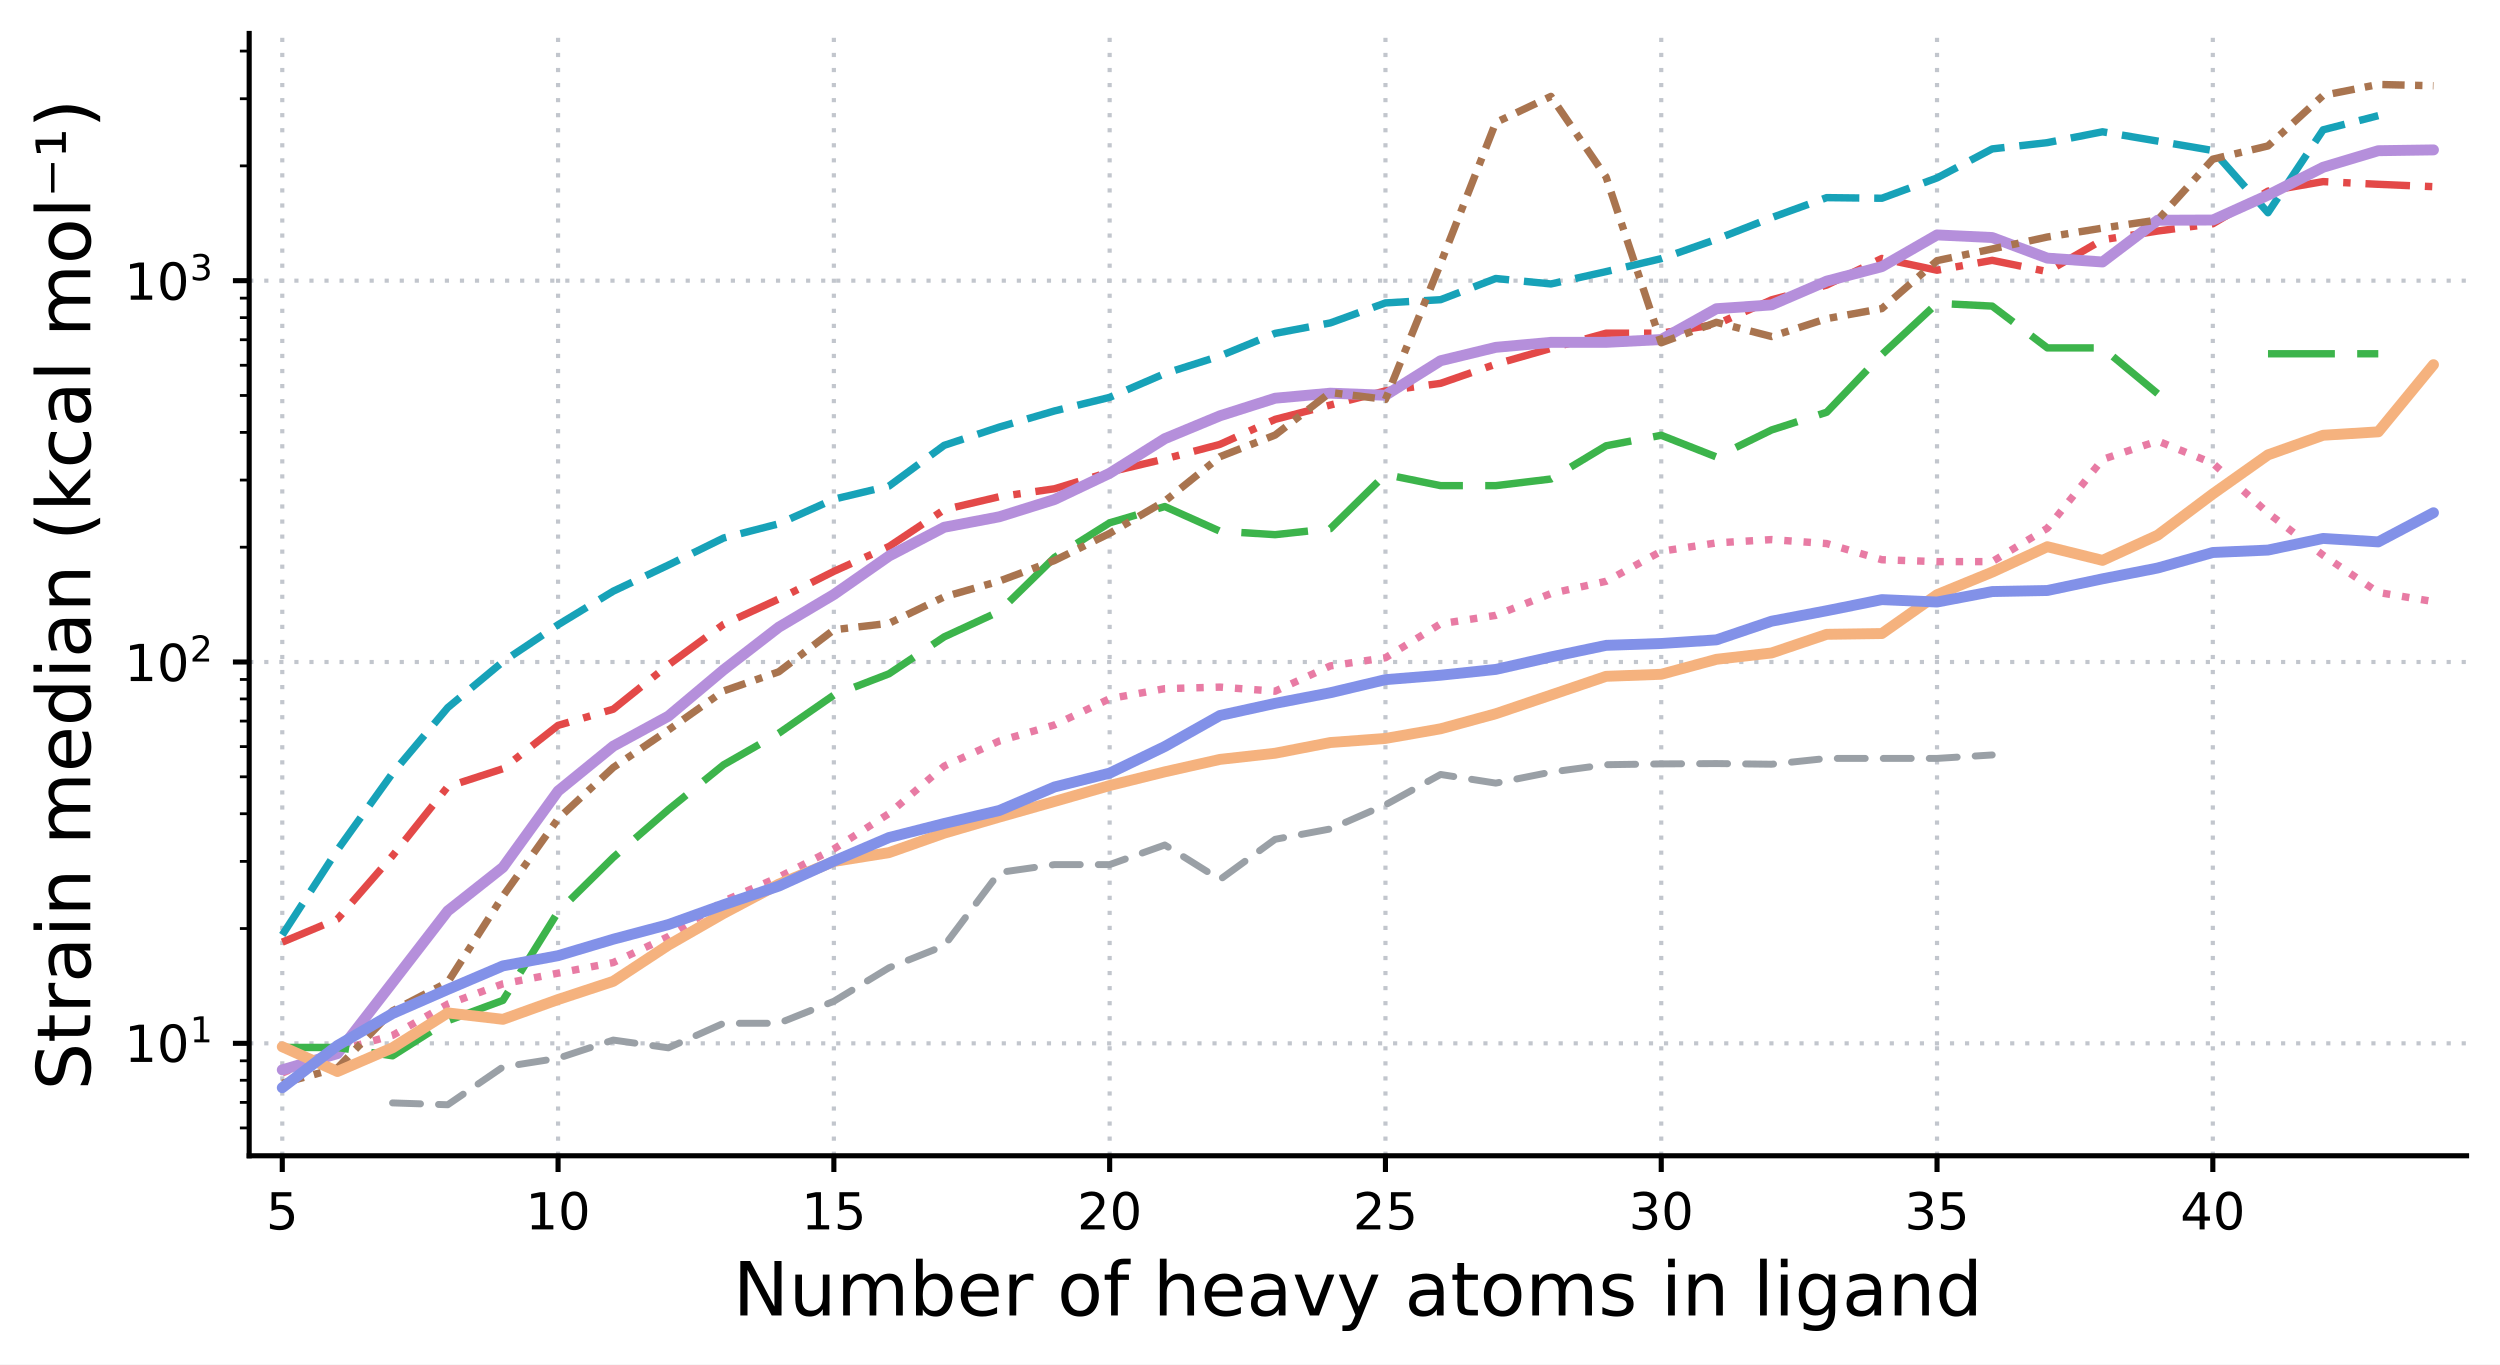
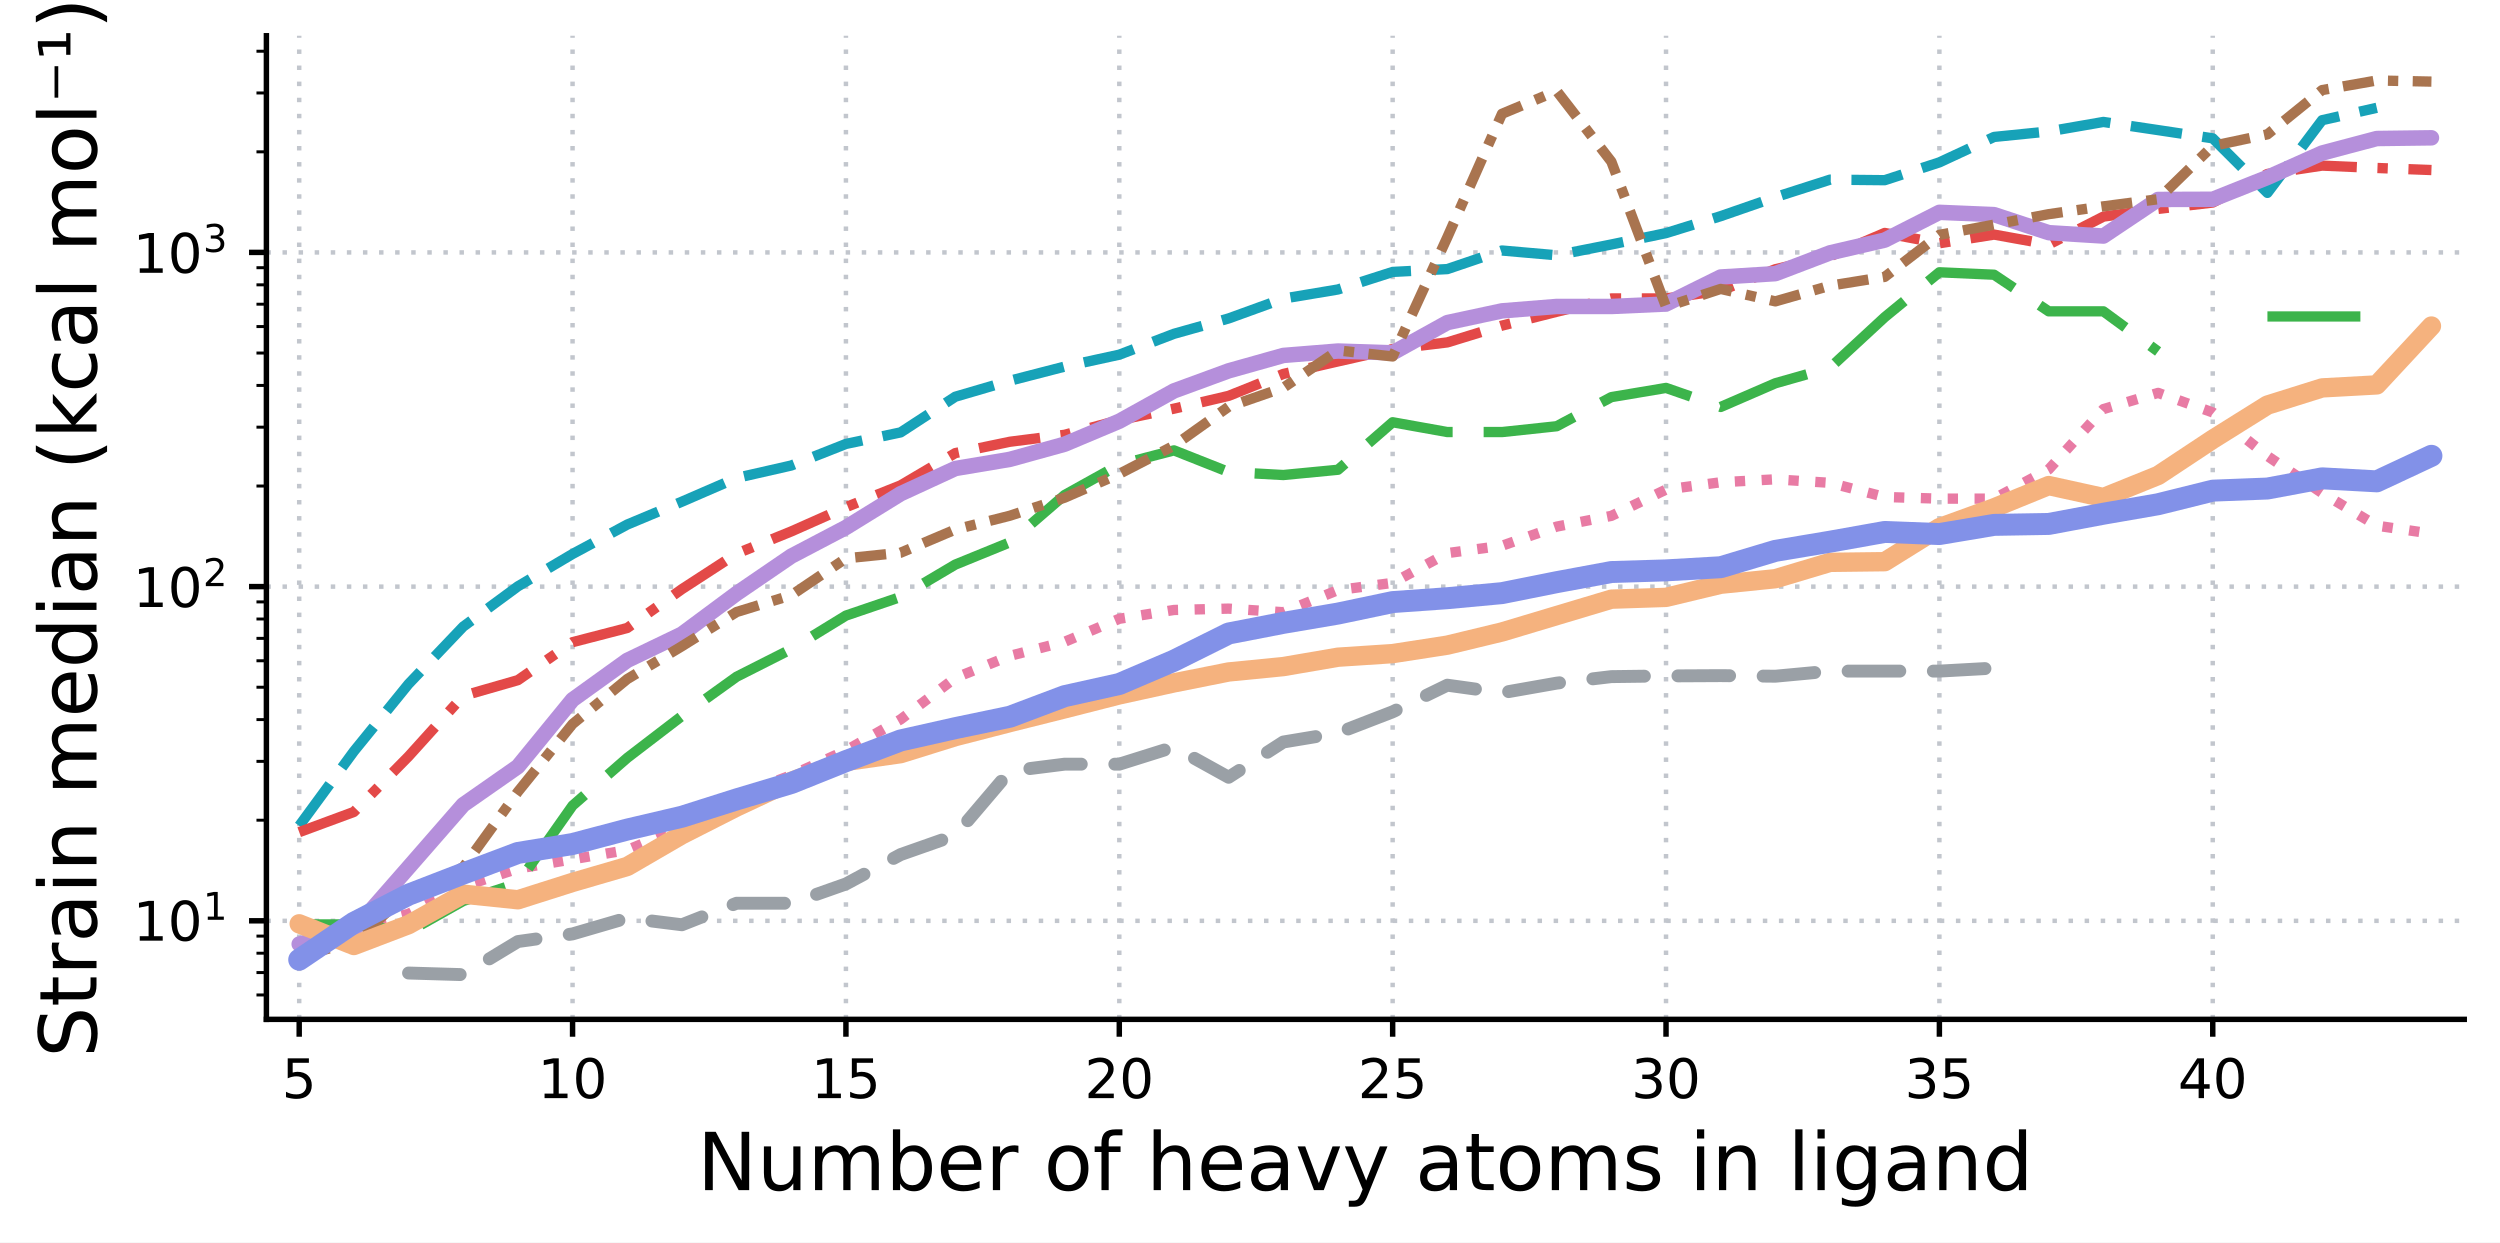
- <svg xmlns="http://www.w3.org/2000/svg" xmlns:xlink="http://www.w3.org/1999/xlink" width="538.176pt" height="293.732pt" viewBox="0 0 538.176 293.732" version="1.1">
+ <svg xmlns="http://www.w3.org/2000/svg" xmlns:xlink="http://www.w3.org/1999/xlink" width="503.401pt" height="250.186pt" viewBox="0 0 503.401 250.186" version="1.1">
  <defs>
    <style type="text/css">*{stroke-linejoin: round; stroke-linecap: butt}</style>
  </defs>
  <g id="figure_1">
    <g id="patch_1">
-       <path d="M 0 293.732  L 538.176 293.732  L 538.176 0  L 0 0  z " style="fill: #ffffff" />
+       <path d="M 0 250.186  L 503.401 250.186  L 503.401 0  L 0 0  z " style="fill: #ffffff" />
    </g>
    <g id="axes_1">
      <g id="patch_2">
-         <path d="M 53.642 248.804  L 530.976 248.804  L 530.976 7.2  L 53.642 7.2  z " style="fill: #ffffff" />
+         <path d="M 53.642 205.258  L 496.201 205.258  L 496.201 7.2  L 53.642 7.2  z " style="fill: #ffffff" />
      </g>
      <g id="matplotlib.axis_1">
        <g id="xtick_1">
          <g id="line2d_1">
-             <path d="M 60.766 248.804  L 60.766 7.2  " clip-path="url(#p332310abb7)" style="fill: none; stroke-dasharray: 0.9,2.34; stroke-dashoffset: 0; stroke: #c2c6cd; stroke-width: 0.9" />
+             <path d="M 60.247 205.258  L 60.247 7.2  " clip-path="url(#p78439ce4fb)" style="fill: none; stroke-dasharray: 0.9,2.34; stroke-dashoffset: 0; stroke: #c2c6cd; stroke-width: 0.9" />
          </g>
          <g id="line2d_2">
            <defs>
-               <path id="mba03f32919" d="M 0 0  L 0 3.5  " style="stroke: #000000; stroke-width: 1.1" />
+               <path id="mafe6c67126" d="M 0 0  L 0 3.5  " style="stroke: #000000; stroke-width: 1.1" />
            </defs>
            <g>
-               <use xlink:href="#mba03f32919" x="60.766" y="248.804" style="stroke: #000000; stroke-width: 1.1" />
+               <use xlink:href="#mafe6c67126" x="60.247" y="205.258" style="stroke: #000000; stroke-width: 1.1" />
            </g>
          </g>
          <g id="text_1">
-             <text style="font-size: 11px; font-family: 'DejaVu Sans'; text-anchor: middle" x="60.766" y="264.662" transform="rotate(-0 60.76617 264.6623)">5</text>
+             <text style="font-size: 11px; font-family: 'DejaVu Sans'; text-anchor: middle" x="60.247" y="221.117" transform="rotate(-0 60.24715 221.1167)">5</text>
          </g>
        </g>
        <g id="xtick_2">
          <g id="line2d_3">
-             <path d="M 120.136 248.804  L 120.136 7.2  " clip-path="url(#p332310abb7)" style="fill: none; stroke-dasharray: 0.9,2.34; stroke-dashoffset: 0; stroke: #c2c6cd; stroke-width: 0.9" />
+             <path d="M 115.292 205.258  L 115.292 7.2  " clip-path="url(#p78439ce4fb)" style="fill: none; stroke-dasharray: 0.9,2.34; stroke-dashoffset: 0; stroke: #c2c6cd; stroke-width: 0.9" />
          </g>
          <g id="line2d_4">
            <g>
-               <use xlink:href="#mba03f32919" x="120.136" y="248.804" style="stroke: #000000; stroke-width: 1.1" />
+               <use xlink:href="#mafe6c67126" x="115.292" y="205.258" style="stroke: #000000; stroke-width: 1.1" />
            </g>
          </g>
          <g id="text_2">
-             <text style="font-size: 11px; font-family: 'DejaVu Sans'; text-anchor: middle" x="120.136" y="264.662" transform="rotate(-0 120.136 264.6623)">10</text>
+             <text style="font-size: 11px; font-family: 'DejaVu Sans'; text-anchor: middle" x="115.292" y="221.117" transform="rotate(-0 115.2919 221.1167)">10</text>
          </g>
        </g>
        <g id="xtick_3">
          <g id="line2d_5">
-             <path d="M 179.506 248.804  L 179.506 7.2  " clip-path="url(#p332310abb7)" style="fill: none; stroke-dasharray: 0.9,2.34; stroke-dashoffset: 0; stroke: #c2c6cd; stroke-width: 0.9" />
+             <path d="M 170.337 205.258  L 170.337 7.2  " clip-path="url(#p78439ce4fb)" style="fill: none; stroke-dasharray: 0.9,2.34; stroke-dashoffset: 0; stroke: #c2c6cd; stroke-width: 0.9" />
          </g>
          <g id="line2d_6">
            <g>
-               <use xlink:href="#mba03f32919" x="179.506" y="248.804" style="stroke: #000000; stroke-width: 1.1" />
+               <use xlink:href="#mafe6c67126" x="170.337" y="205.258" style="stroke: #000000; stroke-width: 1.1" />
            </g>
          </g>
          <g id="text_3">
-             <text style="font-size: 11px; font-family: 'DejaVu Sans'; text-anchor: middle" x="179.506" y="264.662" transform="rotate(-0 179.5059 264.6623)">15</text>
+             <text style="font-size: 11px; font-family: 'DejaVu Sans'; text-anchor: middle" x="170.337" y="221.117" transform="rotate(-0 170.3366 221.1167)">15</text>
          </g>
        </g>
        <g id="xtick_4">
          <g id="line2d_7">
-             <path d="M 238.876 248.804  L 238.876 7.2  " clip-path="url(#p332310abb7)" style="fill: none; stroke-dasharray: 0.9,2.34; stroke-dashoffset: 0; stroke: #c2c6cd; stroke-width: 0.9" />
+             <path d="M 225.381 205.258  L 225.381 7.2  " clip-path="url(#p78439ce4fb)" style="fill: none; stroke-dasharray: 0.9,2.34; stroke-dashoffset: 0; stroke: #c2c6cd; stroke-width: 0.9" />
          </g>
          <g id="line2d_8">
            <g>
-               <use xlink:href="#mba03f32919" x="238.876" y="248.804" style="stroke: #000000; stroke-width: 1.1" />
+               <use xlink:href="#mafe6c67126" x="225.381" y="205.258" style="stroke: #000000; stroke-width: 1.1" />
            </g>
          </g>
          <g id="text_4">
-             <text style="font-size: 11px; font-family: 'DejaVu Sans'; text-anchor: middle" x="238.876" y="264.662" transform="rotate(-0 238.8758 264.6623)">20</text>
+             <text style="font-size: 11px; font-family: 'DejaVu Sans'; text-anchor: middle" x="225.381" y="221.117" transform="rotate(-0 225.3813 221.1167)">20</text>
          </g>
        </g>
        <g id="xtick_5">
          <g id="line2d_9">
-             <path d="M 298.246 248.804  L 298.246 7.2  " clip-path="url(#p332310abb7)" style="fill: none; stroke-dasharray: 0.9,2.34; stroke-dashoffset: 0; stroke: #c2c6cd; stroke-width: 0.9" />
+             <path d="M 280.426 205.258  L 280.426 7.2  " clip-path="url(#p78439ce4fb)" style="fill: none; stroke-dasharray: 0.9,2.34; stroke-dashoffset: 0; stroke: #c2c6cd; stroke-width: 0.9" />
          </g>
          <g id="line2d_10">
            <g>
-               <use xlink:href="#mba03f32919" x="298.246" y="248.804" style="stroke: #000000; stroke-width: 1.1" />
+               <use xlink:href="#mafe6c67126" x="280.426" y="205.258" style="stroke: #000000; stroke-width: 1.1" />
            </g>
          </g>
          <g id="text_5">
-             <text style="font-size: 11px; font-family: 'DejaVu Sans'; text-anchor: middle" x="298.246" y="264.662" transform="rotate(-0 298.2457 264.6623)">25</text>
+             <text style="font-size: 11px; font-family: 'DejaVu Sans'; text-anchor: middle" x="280.426" y="221.117" transform="rotate(-0 280.426 221.1167)">25</text>
          </g>
        </g>
        <g id="xtick_6">
          <g id="line2d_11">
-             <path d="M 357.616 248.804  L 357.616 7.2  " clip-path="url(#p332310abb7)" style="fill: none; stroke-dasharray: 0.9,2.34; stroke-dashoffset: 0; stroke: #c2c6cd; stroke-width: 0.9" />
+             <path d="M 335.471 205.258  L 335.471 7.2  " clip-path="url(#p78439ce4fb)" style="fill: none; stroke-dasharray: 0.9,2.34; stroke-dashoffset: 0; stroke: #c2c6cd; stroke-width: 0.9" />
          </g>
          <g id="line2d_12">
            <g>
-               <use xlink:href="#mba03f32919" x="357.616" y="248.804" style="stroke: #000000; stroke-width: 1.1" />
+               <use xlink:href="#mafe6c67126" x="335.471" y="205.258" style="stroke: #000000; stroke-width: 1.1" />
            </g>
          </g>
          <g id="text_6">
-             <text style="font-size: 11px; font-family: 'DejaVu Sans'; text-anchor: middle" x="357.616" y="264.662" transform="rotate(-0 357.6155 264.6623)">30</text>
+             <text style="font-size: 11px; font-family: 'DejaVu Sans'; text-anchor: middle" x="335.471" y="221.117" transform="rotate(-0 335.4707 221.1167)">30</text>
          </g>
        </g>
        <g id="xtick_7">
          <g id="line2d_13">
-             <path d="M 416.985 248.804  L 416.985 7.2  " clip-path="url(#p332310abb7)" style="fill: none; stroke-dasharray: 0.9,2.34; stroke-dashoffset: 0; stroke: #c2c6cd; stroke-width: 0.9" />
+             <path d="M 390.515 205.258  L 390.515 7.2  " clip-path="url(#p78439ce4fb)" style="fill: none; stroke-dasharray: 0.9,2.34; stroke-dashoffset: 0; stroke: #c2c6cd; stroke-width: 0.9" />
          </g>
          <g id="line2d_14">
            <g>
-               <use xlink:href="#mba03f32919" x="416.985" y="248.804" style="stroke: #000000; stroke-width: 1.1" />
+               <use xlink:href="#mafe6c67126" x="390.515" y="205.258" style="stroke: #000000; stroke-width: 1.1" />
            </g>
          </g>
          <g id="text_7">
-             <text style="font-size: 11px; font-family: 'DejaVu Sans'; text-anchor: middle" x="416.985" y="264.662" transform="rotate(-0 416.9854 264.6623)">35</text>
+             <text style="font-size: 11px; font-family: 'DejaVu Sans'; text-anchor: middle" x="390.515" y="221.117" transform="rotate(-0 390.5154 221.1167)">35</text>
          </g>
        </g>
        <g id="xtick_8">
          <g id="line2d_15">
-             <path d="M 476.355 248.804  L 476.355 7.2  " clip-path="url(#p332310abb7)" style="fill: none; stroke-dasharray: 0.9,2.34; stroke-dashoffset: 0; stroke: #c2c6cd; stroke-width: 0.9" />
+             <path d="M 445.56 205.258  L 445.56 7.2  " clip-path="url(#p78439ce4fb)" style="fill: none; stroke-dasharray: 0.9,2.34; stroke-dashoffset: 0; stroke: #c2c6cd; stroke-width: 0.9" />
          </g>
          <g id="line2d_16">
            <g>
-               <use xlink:href="#mba03f32919" x="476.355" y="248.804" style="stroke: #000000; stroke-width: 1.1" />
+               <use xlink:href="#mafe6c67126" x="445.56" y="205.258" style="stroke: #000000; stroke-width: 1.1" />
            </g>
          </g>
          <g id="text_8">
-             <text style="font-size: 11px; font-family: 'DejaVu Sans'; text-anchor: middle" x="476.355" y="264.662" transform="rotate(-0 476.3553 264.6623)">40</text>
+             <text style="font-size: 11px; font-family: 'DejaVu Sans'; text-anchor: middle" x="445.56" y="221.117" transform="rotate(-0 445.5602 221.1167)">40</text>
          </g>
        </g>
        <g id="text_9">
-           <text style="font-size: 16.1px; font-family: 'DejaVu Sans'; text-anchor: middle" x="292.309" y="283.183" transform="rotate(-0 292.3087 283.1834)">Number of heavy atoms in ligand</text>
+           <text style="font-size: 16.1px; font-family: 'DejaVu Sans'; text-anchor: middle" x="274.922" y="239.638" transform="rotate(-0 274.9215 239.6378)">Number of heavy atoms in ligand</text>
        </g>
      </g>
      <g id="matplotlib.axis_2">
        <g id="ytick_1">
          <g id="line2d_17">
-             <path d="M 53.642 224.597  L 530.976 224.597  " clip-path="url(#p332310abb7)" style="fill: none; stroke-dasharray: 0.9,2.34; stroke-dashoffset: 0; stroke: #c2c6cd; stroke-width: 0.9" />
+             <path d="M 53.642 185.415  L 496.201 185.415  " clip-path="url(#p78439ce4fb)" style="fill: none; stroke-dasharray: 0.9,2.34; stroke-dashoffset: 0; stroke: #c2c6cd; stroke-width: 0.9" />
          </g>
          <g id="line2d_18">
            <defs>
-               <path id="ma749a02318" d="M 0 0  L -3.5 0  " style="stroke: #000000; stroke-width: 1.1" />
+               <path id="m63cba4fe42" d="M 0 0  L -3.5 0  " style="stroke: #000000; stroke-width: 1.1" />
            </defs>
            <g>
-               <use xlink:href="#ma749a02318" x="53.642" y="224.597" style="stroke: #000000; stroke-width: 1.1" />
+               <use xlink:href="#m63cba4fe42" x="53.642" y="185.415" style="stroke: #000000; stroke-width: 1.1" />
            </g>
          </g>
          <g id="text_10">
-             <g transform="translate(26.78178 228.7766)">
+             <g transform="translate(26.78178 189.5939)">
              <text>
                <tspan x="0" y="-0.178" style="font-size: 11px; font-family: 'DejaVu Sans'">1</tspan>
                <tspan x="6.999" y="-0.178" style="font-size: 11px; font-family: 'DejaVu Sans'">0</tspan>
                <tspan x="14.102" y="-4.389" style="font-size: 7.7px; font-family: 'DejaVu Sans'">1</tspan>
              </text>
            </g>
          </g>
        </g>
        <g id="ytick_2">
          <g id="line2d_19">
-             <path d="M 53.642 142.509  L 530.976 142.509  " clip-path="url(#p332310abb7)" style="fill: none; stroke-dasharray: 0.9,2.34; stroke-dashoffset: 0; stroke: #c2c6cd; stroke-width: 0.9" />
+             <path d="M 53.642 118.122  L 496.201 118.122  " clip-path="url(#p78439ce4fb)" style="fill: none; stroke-dasharray: 0.9,2.34; stroke-dashoffset: 0; stroke: #c2c6cd; stroke-width: 0.9" />
          </g>
          <g id="line2d_20">
            <g>
-               <use xlink:href="#ma749a02318" x="53.642" y="142.509" style="stroke: #000000; stroke-width: 1.1" />
+               <use xlink:href="#m63cba4fe42" x="53.642" y="118.122" style="stroke: #000000; stroke-width: 1.1" />
            </g>
          </g>
          <g id="text_11">
-             <g transform="translate(26.78178 146.6883)">
+             <g transform="translate(26.78178 122.3008)">
              <text>
                <tspan x="0" y="-0.069" style="font-size: 11px; font-family: 'DejaVu Sans'">1</tspan>
                <tspan x="6.999" y="-0.069" style="font-size: 11px; font-family: 'DejaVu Sans'">0</tspan>
                <tspan x="14.102" y="-4.28" style="font-size: 7.7px; font-family: 'DejaVu Sans'">2</tspan>
              </text>
            </g>
          </g>
        </g>
        <g id="ytick_3">
          <g id="line2d_21">
-             <path d="M 53.642 60.421  L 530.976 60.421  " clip-path="url(#p332310abb7)" style="fill: none; stroke-dasharray: 0.9,2.34; stroke-dashoffset: 0; stroke: #c2c6cd; stroke-width: 0.9" />
+             <path d="M 53.642 50.829  L 496.201 50.829  " clip-path="url(#p78439ce4fb)" style="fill: none; stroke-dasharray: 0.9,2.34; stroke-dashoffset: 0; stroke: #c2c6cd; stroke-width: 0.9" />
          </g>
          <g id="line2d_22">
            <g>
-               <use xlink:href="#ma749a02318" x="53.642" y="60.421" style="stroke: #000000; stroke-width: 1.1" />
+               <use xlink:href="#m63cba4fe42" x="53.642" y="50.829" style="stroke: #000000; stroke-width: 1.1" />
            </g>
          </g>
          <g id="text_12">
-             <g transform="translate(26.78178 64.59998)">
+             <g transform="translate(26.78178 55.0077)">
              <text>
                <tspan x="0" y="-0.069" style="font-size: 11px; font-family: 'DejaVu Sans'">1</tspan>
                <tspan x="6.999" y="-0.069" style="font-size: 11px; font-family: 'DejaVu Sans'">0</tspan>
                <tspan x="14.102" y="-4.28" style="font-size: 7.7px; font-family: 'DejaVu Sans'">3</tspan>
              </text>
            </g>
          </g>
        </g>
        <g id="ytick_4">
          <g id="line2d_23">
            <defs>
-               <path id="maa26513233" d="M 0 0  L -2 0  " style="stroke: #000000; stroke-width: 0.6" />
+               <path id="m053e1ce558" d="M 0 0  L -2 0  " style="stroke: #000000; stroke-width: 0.6" />
            </defs>
            <g>
-               <use xlink:href="#maa26513233" x="53.642" y="242.809" style="stroke: #000000; stroke-width: 0.6" />
+               <use xlink:href="#m053e1ce558" x="53.642" y="200.344" style="stroke: #000000; stroke-width: 0.6" />
            </g>
          </g>
        </g>
        <g id="ytick_5">
          <g id="line2d_24">
            <g>
-               <use xlink:href="#maa26513233" x="53.642" y="237.313" style="stroke: #000000; stroke-width: 0.6" />
+               <use xlink:href="#m053e1ce558" x="53.642" y="195.839" style="stroke: #000000; stroke-width: 0.6" />
            </g>
          </g>
        </g>
        <g id="ytick_6">
          <g id="line2d_25">
            <g>
-               <use xlink:href="#maa26513233" x="53.642" y="232.553" style="stroke: #000000; stroke-width: 0.6" />
+               <use xlink:href="#m053e1ce558" x="53.642" y="191.936" style="stroke: #000000; stroke-width: 0.6" />
            </g>
          </g>
        </g>
        <g id="ytick_7">
          <g id="line2d_26">
            <g>
-               <use xlink:href="#maa26513233" x="53.642" y="228.354" style="stroke: #000000; stroke-width: 0.6" />
+               <use xlink:href="#m053e1ce558" x="53.642" y="188.494" style="stroke: #000000; stroke-width: 0.6" />
            </g>
          </g>
        </g>
        <g id="ytick_8">
          <g id="line2d_27">
            <g>
-               <use xlink:href="#maa26513233" x="53.642" y="199.886" style="stroke: #000000; stroke-width: 0.6" />
+               <use xlink:href="#m053e1ce558" x="53.642" y="165.157" style="stroke: #000000; stroke-width: 0.6" />
            </g>
          </g>
        </g>
        <g id="ytick_9">
          <g id="line2d_28">
            <g>
-               <use xlink:href="#maa26513233" x="53.642" y="185.431" style="stroke: #000000; stroke-width: 0.6" />
+               <use xlink:href="#m053e1ce558" x="53.642" y="153.308" style="stroke: #000000; stroke-width: 0.6" />
            </g>
          </g>
        </g>
        <g id="ytick_10">
          <g id="line2d_29">
            <g>
-               <use xlink:href="#maa26513233" x="53.642" y="175.175" style="stroke: #000000; stroke-width: 0.6" />
+               <use xlink:href="#m053e1ce558" x="53.642" y="144.9" style="stroke: #000000; stroke-width: 0.6" />
            </g>
          </g>
        </g>
        <g id="ytick_11">
          <g id="line2d_30">
            <g>
-               <use xlink:href="#maa26513233" x="53.642" y="167.22" style="stroke: #000000; stroke-width: 0.6" />
+               <use xlink:href="#m053e1ce558" x="53.642" y="138.379" style="stroke: #000000; stroke-width: 0.6" />
            </g>
          </g>
        </g>
        <g id="ytick_12">
          <g id="line2d_31">
            <g>
-               <use xlink:href="#maa26513233" x="53.642" y="160.72" style="stroke: #000000; stroke-width: 0.6" />
+               <use xlink:href="#m053e1ce558" x="53.642" y="133.051" style="stroke: #000000; stroke-width: 0.6" />
            </g>
          </g>
        </g>
        <g id="ytick_13">
          <g id="line2d_32">
            <g>
-               <use xlink:href="#maa26513233" x="53.642" y="155.225" style="stroke: #000000; stroke-width: 0.6" />
+               <use xlink:href="#m053e1ce558" x="53.642" y="128.545" style="stroke: #000000; stroke-width: 0.6" />
            </g>
          </g>
        </g>
        <g id="ytick_14">
          <g id="line2d_33">
            <g>
-               <use xlink:href="#maa26513233" x="53.642" y="150.464" style="stroke: #000000; stroke-width: 0.6" />
+               <use xlink:href="#m053e1ce558" x="53.642" y="124.643" style="stroke: #000000; stroke-width: 0.6" />
            </g>
          </g>
        </g>
        <g id="ytick_15">
          <g id="line2d_34">
            <g>
-               <use xlink:href="#maa26513233" x="53.642" y="146.265" style="stroke: #000000; stroke-width: 0.6" />
+               <use xlink:href="#m053e1ce558" x="53.642" y="121.201" style="stroke: #000000; stroke-width: 0.6" />
            </g>
          </g>
        </g>
        <g id="ytick_16">
          <g id="line2d_35">
            <g>
-               <use xlink:href="#maa26513233" x="53.642" y="117.798" style="stroke: #000000; stroke-width: 0.6" />
+               <use xlink:href="#m053e1ce558" x="53.642" y="97.864" style="stroke: #000000; stroke-width: 0.6" />
            </g>
          </g>
        </g>
        <g id="ytick_17">
          <g id="line2d_36">
            <g>
-               <use xlink:href="#maa26513233" x="53.642" y="103.343" style="stroke: #000000; stroke-width: 0.6" />
+               <use xlink:href="#m053e1ce558" x="53.642" y="86.015" style="stroke: #000000; stroke-width: 0.6" />
            </g>
          </g>
        </g>
        <g id="ytick_18">
          <g id="line2d_37">
            <g>
-               <use xlink:href="#maa26513233" x="53.642" y="93.087" style="stroke: #000000; stroke-width: 0.6" />
+               <use xlink:href="#m053e1ce558" x="53.642" y="77.607" style="stroke: #000000; stroke-width: 0.6" />
            </g>
          </g>
        </g>
        <g id="ytick_19">
          <g id="line2d_38">
            <g>
-               <use xlink:href="#maa26513233" x="53.642" y="85.132" style="stroke: #000000; stroke-width: 0.6" />
+               <use xlink:href="#m053e1ce558" x="53.642" y="71.086" style="stroke: #000000; stroke-width: 0.6" />
            </g>
          </g>
        </g>
        <g id="ytick_20">
          <g id="line2d_39">
            <g>
-               <use xlink:href="#maa26513233" x="53.642" y="78.632" style="stroke: #000000; stroke-width: 0.6" />
+               <use xlink:href="#m053e1ce558" x="53.642" y="65.757" style="stroke: #000000; stroke-width: 0.6" />
            </g>
          </g>
        </g>
        <g id="ytick_21">
          <g id="line2d_40">
            <g>
-               <use xlink:href="#maa26513233" x="53.642" y="73.136" style="stroke: #000000; stroke-width: 0.6" />
+               <use xlink:href="#m053e1ce558" x="53.642" y="61.252" style="stroke: #000000; stroke-width: 0.6" />
            </g>
          </g>
        </g>
        <g id="ytick_22">
          <g id="line2d_41">
            <g>
-               <use xlink:href="#maa26513233" x="53.642" y="68.376" style="stroke: #000000; stroke-width: 0.6" />
+               <use xlink:href="#m053e1ce558" x="53.642" y="57.35" style="stroke: #000000; stroke-width: 0.6" />
            </g>
          </g>
        </g>
        <g id="ytick_23">
          <g id="line2d_42">
            <g>
-               <use xlink:href="#maa26513233" x="53.642" y="64.177" style="stroke: #000000; stroke-width: 0.6" />
+               <use xlink:href="#m053e1ce558" x="53.642" y="53.908" style="stroke: #000000; stroke-width: 0.6" />
            </g>
          </g>
        </g>
        <g id="ytick_24">
          <g id="line2d_43">
            <g>
-               <use xlink:href="#maa26513233" x="53.642" y="35.71" style="stroke: #000000; stroke-width: 0.6" />
+               <use xlink:href="#m053e1ce558" x="53.642" y="30.571" style="stroke: #000000; stroke-width: 0.6" />
            </g>
          </g>
        </g>
        <g id="ytick_25">
          <g id="line2d_44">
            <g>
-               <use xlink:href="#maa26513233" x="53.642" y="21.255" style="stroke: #000000; stroke-width: 0.6" />
+               <use xlink:href="#m053e1ce558" x="53.642" y="18.722" style="stroke: #000000; stroke-width: 0.6" />
            </g>
          </g>
        </g>
        <g id="ytick_26">
          <g id="line2d_45">
            <g>
-               <use xlink:href="#maa26513233" x="53.642" y="10.999" style="stroke: #000000; stroke-width: 0.6" />
+               <use xlink:href="#m053e1ce558" x="53.642" y="10.314" style="stroke: #000000; stroke-width: 0.6" />
            </g>
          </g>
        </g>
        <g id="text_13">
-           <text style="font-size: 16.1px; font-family: 'DejaVu Sans'; text-anchor: middle" x="19.433" y="128.002" transform="rotate(-90 19.43348 128.002)">Strain median (kcal mol⁻¹)</text>
+           <text style="font-size: 16.1px; font-family: 'DejaVu Sans'; text-anchor: middle" x="19.433" y="106.229" transform="rotate(-90 19.43348 106.2292)">Strain median (kcal mol⁻¹)</text>
        </g>
      </g>
      <g id="patch_3">
-         <path d="M 53.642 248.804  L 53.642 7.2  " style="fill: none; stroke: #000000; stroke-width: 1.1; stroke-linejoin: miter; stroke-linecap: square" />
+         <path d="M 53.642 205.258  L 53.642 7.2  " style="fill: none; stroke: #000000; stroke-width: 1.1; stroke-linejoin: miter; stroke-linecap: square" />
      </g>
      <g id="patch_4">
-         <path d="M 53.642 248.804  L 530.976 248.804  " style="fill: none; stroke: #000000; stroke-width: 1.1; stroke-linejoin: miter; stroke-linecap: square" />
+         <path d="M 53.642 205.258  L 496.201 205.258  " style="fill: none; stroke: #000000; stroke-width: 1.1; stroke-linejoin: miter; stroke-linecap: square" />
      </g>
      <g id="line2d_46">
-         <path d="M 84.514 237.423  L 96.388 237.822  L 108.262 229.69  L 120.136 227.814  L 132.01 223.894  L 143.884 225.568  L 155.758 220.282  L 167.632 220.282  L 179.506 215.543  L 191.38 208.328  L 203.254 203.598  L 215.128 187.818  L 227.002 186.122  L 238.876 186.122  L 250.75 181.902  L 262.624 189.341  L 274.498 180.678  L 286.372 178.448  L 298.246 173.258  L 310.12 166.719  L 321.994 168.582  L 333.868 166.216  L 345.742 164.618  L 357.616 164.445  L 369.49 164.373  L 381.363 164.517  L 393.237 163.264  L 405.111 163.264  L 416.985 163.264  L 428.859 162.52  " clip-path="url(#p332310abb7)" style="fill: none; stroke-dasharray: 6,3.9; stroke-dashoffset: 0; stroke: #9aa0a6; stroke-width: 1.5; stroke-linecap: round" />
+         <path d="M 82.265 195.928  L 93.274 196.256  L 104.283 189.59  L 115.292 188.052  L 126.301 184.838  L 137.31 186.211  L 148.319 181.877  L 159.328 181.877  L 170.337 177.992  L 181.346 172.077  L 192.354 168.2  L 203.363 155.264  L 214.372 153.874  L 225.381 153.874  L 236.39 150.415  L 247.399 156.513  L 258.408 149.411  L 269.417 147.583  L 280.426 143.329  L 291.435 137.968  L 302.444 139.496  L 313.453 137.556  L 324.462 136.246  L 335.471 136.104  L 346.48 136.045  L 357.489 136.163  L 368.498 135.135  L 379.506 135.135  L 390.515 135.135  L 401.524 134.526  " clip-path="url(#p78439ce4fb)" style="fill: none; stroke-dasharray: 10.4,6.76; stroke-dashoffset: 0; stroke: #9aa0a6; stroke-width: 2.6; stroke-linecap: round" />
      </g>
      <g id="line2d_47">
-         <path d="M 60.766 201.272  L 72.64 182.964  L 84.514 166.427  L 96.388 152.328  L 108.262 142.441  L 120.136 134.489  L 132.01 127.265  L 143.884 121.644  L 155.758 115.816  L 167.632 112.76  L 179.506 107.461  L 191.38 104.628  L 203.254 95.867  L 215.128 91.931  L 227.002 88.462  L 238.876 85.536  L 250.75 80.411  L 262.624 76.636  L 274.498 71.765  L 286.372 69.519  L 298.246 65.209  L 310.12 64.515  L 321.994 59.951  L 333.868 61.125  L 345.742 58.466  L 357.616 55.678  L 369.49 51.511  L 381.363 46.852  L 393.237 42.544  L 405.111 42.678  L 416.985 38.3  L 428.859 32.055  L 440.733 30.703  L 452.607 28.371  L 464.481 30.374  L 476.355 32.399  L 488.229 45.791  L 500.103 27.944  L 511.977 24.894  " clip-path="url(#p332310abb7)" style="fill: none; stroke-dasharray: 8,3.2; stroke-dashoffset: 0; stroke: #17a2b8; stroke-width: 1.6" />
+         <path d="M 60.247 166.293  L 71.256 151.285  L 82.265 137.729  L 93.274 126.171  L 104.283 118.065  L 115.292 111.547  L 126.301 105.625  L 137.31 101.017  L 148.319 96.24  L 159.328 93.734  L 170.337 89.391  L 181.346 87.068  L 192.354 79.886  L 203.363 76.66  L 214.372 73.816  L 225.381 71.417  L 236.39 67.216  L 247.399 64.121  L 258.408 60.128  L 269.417 58.287  L 280.426 54.754  L 291.435 54.185  L 302.444 50.443  L 313.453 51.406  L 324.462 49.226  L 335.471 46.94  L 346.48 43.525  L 357.489 39.705  L 368.498 36.174  L 379.506 36.283  L 390.515 32.694  L 401.524 27.575  L 412.533 26.467  L 423.542 24.555  L 434.551 26.197  L 445.56 27.857  L 456.569 38.836  L 467.578 24.205  L 478.587 21.705  " clip-path="url(#p78439ce4fb)" style="fill: none; stroke-dasharray: 10.4,4.16; stroke-dashoffset: 0; stroke: #17a2b8; stroke-width: 2.08" />
      </g>
      <g id="line2d_48">
-         <path d="M 60.766 230.985  L 72.64 226.203  L 84.514 222.879  L 96.388 216.156  L 108.262 211.785  L 120.136 209.49  L 132.01 207.21  L 143.884 201.617  L 155.758 193.987  L 167.632 188.824  L 179.506 182.756  L 191.38 175.128  L 203.254 164.922  L 215.128 159.513  L 227.002 156.059  L 238.876 150.411  L 250.75 148.246  L 262.624 147.914  L 274.498 148.795  L 286.372 143.354  L 298.246 141.594  L 310.12 134.282  L 321.994 132.467  L 333.868 127.77  L 345.742 125.132  L 357.616 118.674  L 369.49 116.872  L 381.363 116.155  L 393.237 117.017  L 405.111 120.493  L 416.985 120.901  L 428.859 120.905  L 440.733 113.71  L 452.607 98.901  L 464.481 94.924  L 476.355 99.723  L 488.229 110.433  L 500.103 119.526  L 511.977 127.536  L 523.851 129.502  " clip-path="url(#p332310abb7)" style="fill: none; stroke-dasharray: 1.6,2.56; stroke-dashoffset: 0; stroke: #e87ba4; stroke-width: 1.6" />
+         <path d="M 60.247 190.651  L 71.256 186.731  L 82.265 184.006  L 93.274 178.495  L 104.283 174.911  L 115.292 173.03  L 126.301 171.161  L 137.31 166.576  L 148.319 160.322  L 159.328 156.089  L 170.337 151.115  L 181.346 144.862  L 192.354 136.495  L 203.363 132.061  L 214.372 129.23  L 225.381 124.599  L 236.39 122.824  L 247.399 122.552  L 258.408 123.274  L 269.417 118.815  L 280.426 117.372  L 291.435 111.377  L 302.444 109.889  L 313.453 106.039  L 324.462 103.877  L 335.471 98.582  L 346.48 97.106  L 357.489 96.517  L 368.498 97.224  L 379.506 100.074  L 390.515 100.408  L 401.524 100.411  L 412.533 94.513  L 423.542 82.373  L 434.551 79.113  L 445.56 83.047  L 456.569 91.827  L 467.578 99.28  L 478.587 105.847  L 489.596 107.459  " clip-path="url(#p78439ce4fb)" style="fill: none; stroke-dasharray: 2.08,3.328; stroke-dashoffset: 0; stroke: #e87ba4; stroke-width: 2.08" />
      </g>
      <g id="line2d_49">
-         <path d="M 60.766 202.813  L 72.64 197.852  L 84.514 184.208  L 96.388 169.34  L 108.262 165.484  L 120.136 156.152  L 132.01 152.672  L 143.884 143.129  L 155.758 134.405  L 167.632 128.953  L 179.506 122.991  L 191.38 117.639  L 203.254 109.717  L 215.128 106.922  L 227.002 105.216  L 238.876 101.61  L 250.75 98.799  L 262.624 95.652  L 274.498 90.273  L 286.372 87.193  L 298.246 84.15  L 310.12 82.521  L 321.994 78.395  L 333.868 74.998  L 345.742 71.725  L 357.616 71.719  L 369.49 69.812  L 381.363 64.544  L 393.237 61.364  L 405.111 55.636  L 416.985 58.175  L 428.859 56.04  L 440.733 58.466  L 452.607 51.624  L 464.481 49.733  L 476.355 48.169  L 488.229 41.143  L 500.103 39.094  L 511.977 39.676  L 523.851 40.185  " clip-path="url(#p332310abb7)" style="fill: none; stroke-dasharray: 9.6,3.2,1.6,3.2; stroke-dashoffset: 0; stroke: #e34948; stroke-width: 1.6" />
+         <path d="M 60.247 167.557  L 71.256 163.489  L 82.265 152.305  L 93.274 140.117  L 104.283 136.955  L 115.292 129.306  L 126.301 126.453  L 137.31 118.63  L 148.319 111.478  L 159.328 107.009  L 170.337 102.121  L 181.346 97.734  L 192.354 91.24  L 203.363 88.949  L 214.372 87.55  L 225.381 84.594  L 236.39 82.289  L 247.399 79.71  L 258.408 75.3  L 269.417 72.775  L 280.426 70.281  L 291.435 68.946  L 302.444 65.563  L 313.453 62.779  L 324.462 60.095  L 335.471 60.09  L 346.48 58.527  L 357.489 54.208  L 368.498 51.602  L 379.506 46.906  L 390.515 48.987  L 401.524 47.237  L 412.533 49.226  L 423.542 43.617  L 434.551 42.067  L 445.56 40.785  L 456.569 35.025  L 467.578 33.346  L 478.587 33.822  L 489.596 34.24  " clip-path="url(#p78439ce4fb)" style="fill: none; stroke-dasharray: 12.48,4.16,2.08,4.16; stroke-dashoffset: 0; stroke: #e34948; stroke-width: 2.08" />
      </g>
      <g id="line2d_50">
-         <path d="M 60.766 230.307  L 72.64 226.809  L 84.514 211.485  L 96.388 196.096  L 108.262 186.715  L 120.136 170.288  L 132.01 160.626  L 143.884 154.169  L 155.758 144.205  L 167.632 135.027  L 179.506 127.979  L 191.38 119.695  L 203.254 113.503  L 215.128 111.244  L 227.002 107.528  L 238.876 101.882  L 250.75 94.431  L 262.624 89.505  L 274.498 85.725  L 286.372 84.642  L 298.246 85.089  L 310.12 77.653  L 321.994 74.773  L 333.868 73.694  L 345.742 73.699  L 357.616 73.092  L 369.49 66.458  L 381.363 65.635  L 393.237 60.517  L 405.111 57.396  L 416.985 50.572  L 428.859 51.134  L 440.733 55.569  L 452.607 56.398  L 464.481 47.413  L 476.355 47.363  L 488.229 42.005  L 500.103 36.005  L 511.977 32.443  L 523.851 32.269  " clip-path="url(#p332310abb7)" style="fill: none; stroke: #b58fdb; stroke-width: 2.35; stroke-linecap: round" />
+         <path d="M 60.247 190.095  L 71.256 187.228  L 82.265 174.666  L 93.274 162.05  L 104.283 154.36  L 115.292 140.894  L 126.301 132.973  L 137.31 127.68  L 148.319 119.512  L 159.328 111.988  L 170.337 106.21  L 181.346 99.419  L 192.354 94.343  L 203.363 92.491  L 214.372 89.446  L 225.381 84.817  L 236.39 78.709  L 247.399 74.671  L 258.408 71.572  L 269.417 70.684  L 280.426 71.051  L 291.435 64.955  L 302.444 62.594  L 313.453 61.709  L 324.462 61.713  L 335.471 61.216  L 346.48 55.778  L 357.489 55.103  L 368.498 50.908  L 379.506 48.349  L 390.515 42.755  L 401.524 43.216  L 412.533 46.851  L 423.542 47.531  L 434.551 40.165  L 445.56 40.124  L 456.569 35.732  L 467.578 30.813  L 478.587 27.894  L 489.596 27.75  " clip-path="url(#p78439ce4fb)" style="fill: none; stroke: #b58fdb; stroke-width: 3.12; stroke-linecap: round" />
      </g>
      <g id="line2d_51">
-         <path d="M 60.766 225.49  L 72.64 225.49  L 84.514 227.284  L 96.388 219.734  L 108.262 215.35  L 120.136 196.295  L 132.01 184.583  L 143.884 174.291  L 155.758 164.646  L 167.632 157.852  L 179.506 149.622  L 191.38 145.045  L 203.254 137.099  L 215.128 131.619  L 227.002 120.004  L 238.876 112.545  L 250.75 109.044  L 262.624 114.358  L 274.498 115.098  L 286.372 113.805  L 298.246 102.134  L 310.12 104.545  L 321.994 104.545  L 333.868 103.113  L 345.742 95.962  L 357.616 93.702  L 369.49 98.378  L 381.363 92.56  L 393.237 88.738  L 405.111 76.329  L 416.985 65.296  L 428.859 65.896  L 440.733 74.891  L 452.607 74.891  L 464.481 84.749  M 488.229 76.152  L 500.103 76.152  L 511.977 76.152  " clip-path="url(#p332310abb7)" style="fill: none; stroke-dasharray: 14.4,4.8; stroke-dashoffset: 0; stroke: #3cb44b; stroke-width: 1.6" />
+         <path d="M 60.247 186.147  L 71.256 186.147  L 82.265 187.617  L 93.274 181.428  L 104.283 177.834  L 115.292 162.213  L 126.301 152.612  L 137.31 144.175  L 148.319 136.268  L 159.328 130.699  L 170.337 123.953  L 181.346 120.2  L 192.354 113.687  L 203.363 109.195  L 214.372 99.673  L 225.381 93.558  L 236.39 90.688  L 247.399 95.044  L 258.408 95.651  L 269.417 94.591  L 280.426 85.024  L 291.435 87  L 302.444 87  L 313.453 85.826  L 324.462 79.964  L 335.471 78.111  L 346.48 81.945  L 357.489 77.175  L 368.498 74.042  L 379.506 63.869  L 390.515 54.825  L 401.524 55.317  L 412.533 62.69  L 423.542 62.69  L 434.551 70.772  M 456.569 63.724  L 467.578 63.724  L 478.587 63.724  " clip-path="url(#p78439ce4fb)" style="fill: none; stroke-dasharray: 18.72,6.24; stroke-dashoffset: 0; stroke: #3cb44b; stroke-width: 2.08" />
      </g>
      <g id="line2d_52">
-         <path d="M 60.766 233.208  L 72.64 229.909  L 84.514 217.607  L 96.388 211.448  L 108.262 192.902  L 120.136 176.26  L 132.01 165.218  L 143.884 157.15  L 155.758 148.744  L 167.632 144.623  L 179.506 135.57  L 191.38 134.18  L 203.254 128.488  L 215.128 125.089  L 227.002 120.662  L 238.876 114.813  L 250.75 107.883  L 262.624 98.312  L 274.498 93.653  L 286.372 84.49  L 298.246 85.977  L 310.12 56.696  L 321.994 26.368  L 333.868 20.754  L 345.742 38.112  L 357.616 73.787  L 369.49 69.388  L 381.363 72.443  L 393.237 68.592  L 405.111 66.427  L 416.985 56.105  L 428.859 53.597  L 440.733 51.018  L 452.607 49.103  L 464.481 47.355  L 476.355 34.263  L 488.229 31.416  L 500.103 20.541  L 511.977 18.182  L 523.851 18.463  " clip-path="url(#p332310abb7)" style="fill: none; stroke-dasharray: 4.8,2.24,1.6,2.24; stroke-dashoffset: 0; stroke: #a9744f; stroke-width: 1.6" />
+         <path d="M 60.247 192.473  L 71.256 189.769  L 82.265 179.684  L 93.274 174.636  L 104.283 159.432  L 115.292 145.789  L 126.301 136.738  L 137.31 130.124  L 148.319 123.233  L 159.328 119.855  L 170.337 112.433  L 181.346 111.294  L 192.354 106.628  L 203.363 103.841  L 214.372 100.212  L 225.381 95.417  L 236.39 89.736  L 247.399 81.891  L 258.408 78.071  L 269.417 70.56  L 280.426 71.778  L 291.435 47.775  L 302.444 22.913  L 313.453 18.311  L 324.462 32.54  L 335.471 61.786  L 346.48 58.179  L 357.489 60.684  L 368.498 57.527  L 379.506 55.752  L 390.515 47.29  L 401.524 45.235  L 412.533 43.12  L 423.542 41.551  L 434.551 40.117  L 445.56 29.385  L 456.569 27.051  L 467.578 18.137  L 478.587 16.203  L 489.596 16.433  " clip-path="url(#p78439ce4fb)" style="fill: none; stroke-dasharray: 6.24,2.912,2.08,2.912; stroke-dashoffset: 0; stroke: #a9744f; stroke-width: 2.08" />
      </g>
      <g id="line2d_53">
-         <path d="M 60.766 225.336  L 72.64 230.664  L 84.514 225.542  L 96.388 218.047  L 108.262 219.43  L 120.136 215.165  L 132.01 211.248  L 143.884 203.448  L 155.758 196.632  L 167.632 190.338  L 179.506 185.444  L 191.38 183.543  L 203.254 179.354  L 215.128 175.89  L 227.002 172.526  L 238.876 169.099  L 250.75 166.152  L 262.624 163.474  L 274.498 162.15  L 286.372 159.845  L 298.246 158.964  L 310.12 156.886  L 321.994 153.646  L 333.868 149.622  L 345.742 145.593  L 357.616 145.152  L 369.49 141.93  L 381.363 140.564  L 393.237 136.551  L 405.111 136.382  L 416.985 128.021  L 428.859 123.158  L 440.733 117.688  L 452.607 120.632  L 464.481 115.21  L 476.355 106.318  L 488.229 97.919  L 500.103 93.699  L 511.977 92.96  L 523.851 78.506  " clip-path="url(#p332310abb7)" style="fill: none; stroke: #f5b27e; stroke-width: 2.35; stroke-linecap: round" />
+         <path d="M 60.247 186.02  L 71.256 190.388  L 82.265 186.189  L 93.274 180.045  L 104.283 181.178  L 115.292 177.682  L 126.301 174.471  L 137.31 168.077  L 148.319 162.49  L 159.328 157.33  L 170.337 153.318  L 181.346 151.76  L 192.354 148.326  L 203.363 145.486  L 214.372 142.728  L 225.381 139.919  L 236.39 137.503  L 247.399 135.308  L 258.408 134.223  L 269.417 132.333  L 280.426 131.611  L 291.435 129.907  L 302.444 127.251  L 313.453 123.952  L 324.462 120.65  L 335.471 120.288  L 346.48 117.647  L 357.489 116.527  L 368.498 113.237  L 379.506 113.099  L 390.515 106.245  L 401.524 102.258  L 412.533 97.774  L 423.542 100.188  L 434.551 95.743  L 445.56 88.453  L 456.569 81.568  L 467.578 78.109  L 478.587 77.503  L 489.596 65.654  " clip-path="url(#p78439ce4fb)" style="fill: none; stroke: #f5b27e; stroke-width: 3.9; stroke-linecap: round" />
      </g>
      <g id="line2d_54">
-         <path d="M 60.766 234.153  L 72.64 225.077  L 84.514 218.178  L 96.388 212.989  L 108.262 207.927  L 120.136 205.73  L 132.01 202.185  L 143.884 199.033  L 155.758 194.773  L 167.632 190.753  L 179.506 185.372  L 191.38 180.294  L 203.254 177.274  L 215.128 174.469  L 227.002 169.411  L 238.876 166.429  L 250.75 160.697  L 262.624 154.018  L 274.498 151.412  L 286.372 149.127  L 298.246 146.307  L 310.12 145.353  L 321.994 144.106  L 333.868 141.418  L 345.742 138.926  L 357.616 138.521  L 369.49 137.743  L 381.363 133.727  L 393.237 131.472  L 405.111 129.079  L 416.985 129.601  L 428.859 127.345  L 440.733 127.117  L 452.607 124.604  L 464.481 122.275  L 476.355 118.935  L 488.229 118.415  L 500.103 115.91  L 511.977 116.653  L 523.851 110.378  " clip-path="url(#p332310abb7)" style="fill: none; stroke: #8291e8; stroke-width: 2.35; stroke-linecap: round" />
+         <path d="M 60.247 193.248  L 71.256 185.808  L 82.265 180.152  L 93.274 175.899  L 104.283 171.749  L 115.292 169.948  L 126.301 167.042  L 137.31 164.458  L 148.319 160.966  L 159.328 157.67  L 170.337 153.259  L 181.346 149.096  L 192.354 146.62  L 203.363 144.322  L 214.372 140.175  L 225.381 137.73  L 236.39 133.031  L 247.399 127.556  L 258.408 125.42  L 269.417 123.547  L 280.426 121.235  L 291.435 120.453  L 302.444 119.431  L 313.453 117.227  L 324.462 115.184  L 335.471 114.852  L 346.48 114.215  L 357.489 110.922  L 368.498 109.074  L 379.506 107.112  L 390.515 107.54  L 401.524 105.691  L 412.533 105.503  L 423.542 103.444  L 434.551 101.534  L 445.56 98.797  L 456.569 98.37  L 467.578 96.317  L 478.587 96.926  L 489.596 91.781  " clip-path="url(#p78439ce4fb)" style="fill: none; stroke: #8291e8; stroke-width: 4.42; stroke-linecap: round" />
      </g>
    </g>
  </g>
  <defs>
-     <clipPath id="p332310abb7">
-       <rect x="53.642" y="7.2" width="477.334" height="241.604" />
+     <clipPath id="p78439ce4fb">
+       <rect x="53.642" y="7.2" width="442.56" height="198.058" />
    </clipPath>
  </defs>
</svg>
